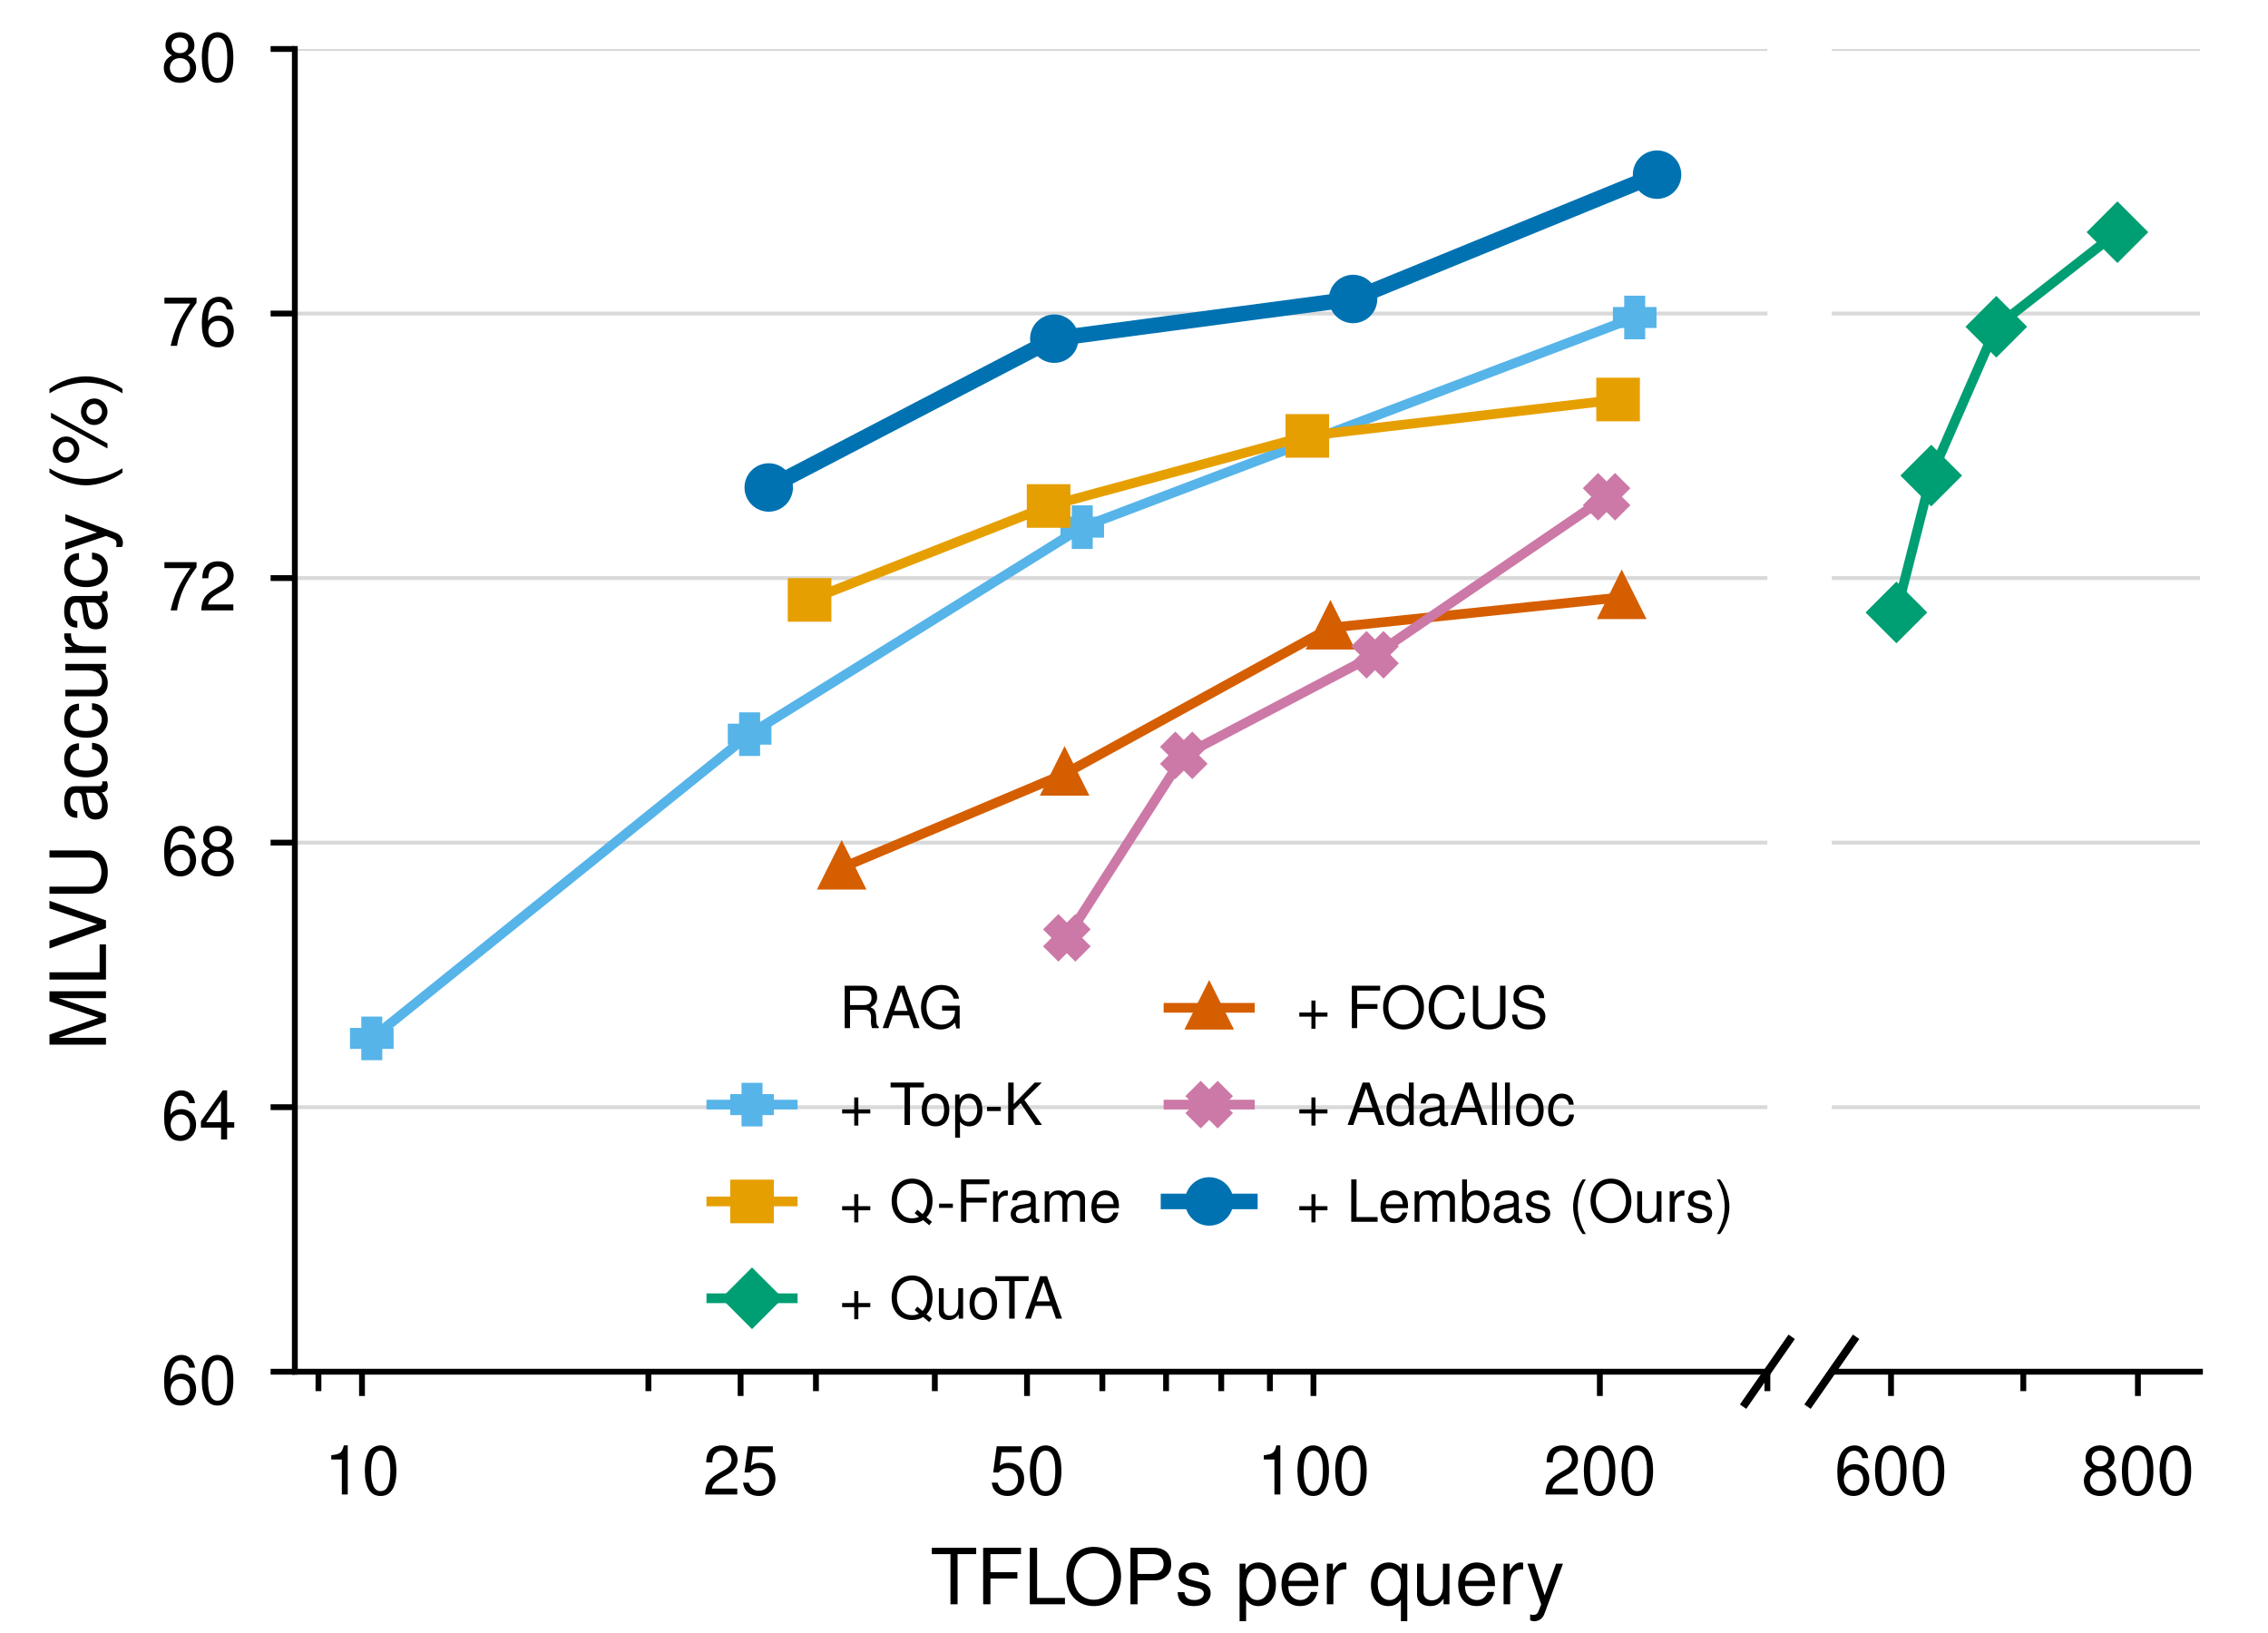
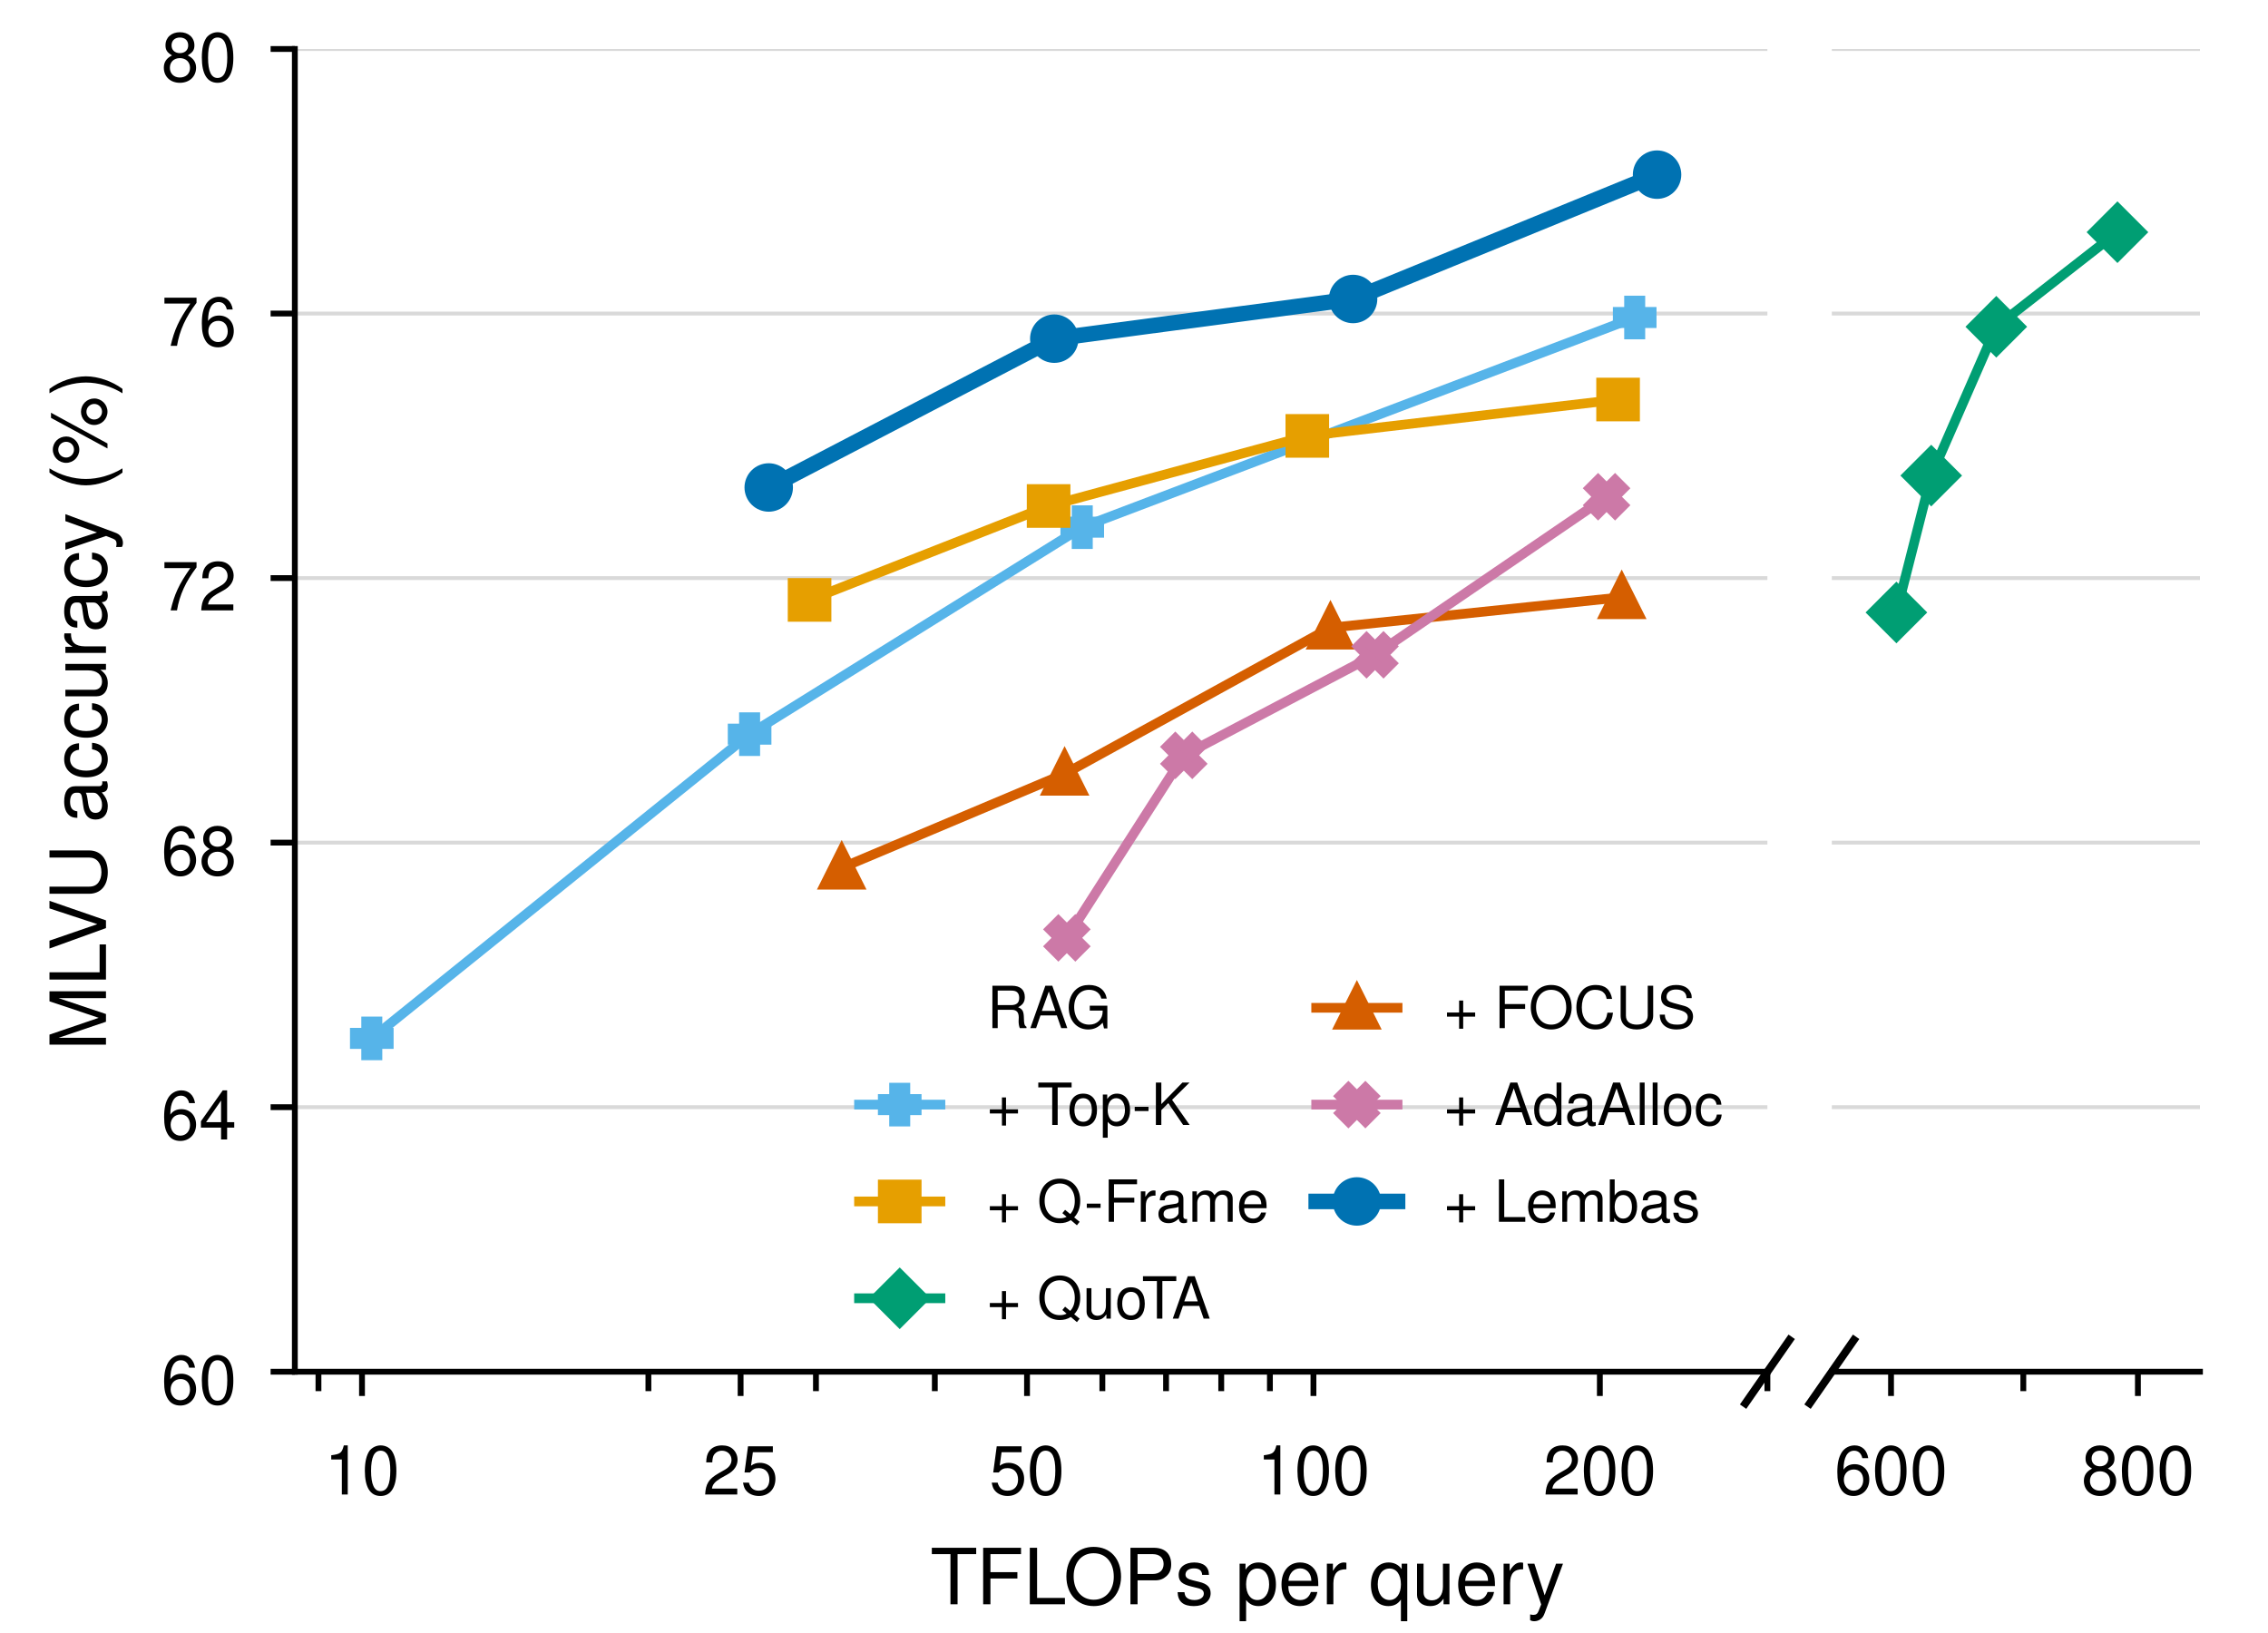
<svg xmlns="http://www.w3.org/2000/svg" xmlns:xlink="http://www.w3.org/1999/xlink" width="234pt" height="168.48pt" viewBox="0 0 234 168.48" version="1.1">
  <defs>
    <style type="text/css">*{stroke-linejoin: round; stroke-linecap: butt}</style>
  </defs>
  <g id="figure_1">
    <g id="patch_1">
      <path d="M 0 168.48  L 234 168.48  L 234 0  L 0 0  z " style="fill: #ffffff" />
    </g>
    <g id="axes_1">
      <g id="patch_2">
        <path d="M 30.42 141.523  L 182.35 141.523  L 182.35 5.054  L 30.42 5.054  z " style="fill: #ffffff" />
      </g>
      <g id="matplotlib.axis_1">
        <g id="xtick_1">
          <g id="line2d_1">
            <defs>
-               <path id="m4b0cc71848" d="M 0 0  L 0 2.5  " style="stroke: #000000; stroke-width: 0.6" />
+               <path id="m4e0072fb95" d="M 0 0  L 0 2.5  " style="stroke: #000000; stroke-width: 0.6" />
            </defs>
            <g>
-               <use xlink:href="#m4b0cc71848" x="37.349" y="141.523" style="stroke: #000000; stroke-width: 0.6" />
+               <use xlink:href="#m4e0072fb95" x="37.349" y="141.523" style="stroke: #000000; stroke-width: 0.6" />
            </g>
          </g>
          <g id="text_1">
            <text style="font-size: 7px; font-family: 'Helvetica Neue', 'Helvetica', 'Arial', 'TeX Gyre Heros', 'Nimbus Sans', 'Liberation Sans', 'DejaVu Sans', sans-serif; text-anchor: middle" x="37.349" y="154.187" transform="rotate(-0 37.3486 154.1872)">10</text>
          </g>
        </g>
        <g id="xtick_2">
          <g id="line2d_2">
            <g>
-               <use xlink:href="#m4b0cc71848" x="76.412" y="141.523" style="stroke: #000000; stroke-width: 0.6" />
+               <use xlink:href="#m4e0072fb95" x="76.412" y="141.523" style="stroke: #000000; stroke-width: 0.6" />
            </g>
          </g>
          <g id="text_2">
            <text style="font-size: 7px; font-family: 'Helvetica Neue', 'Helvetica', 'Arial', 'TeX Gyre Heros', 'Nimbus Sans', 'Liberation Sans', 'DejaVu Sans', sans-serif; text-anchor: middle" x="76.412" y="154.187" transform="rotate(-0 76.41244 154.1872)">25</text>
          </g>
        </g>
        <g id="xtick_3">
          <g id="line2d_3">
            <g>
-               <use xlink:href="#m4b0cc71848" x="105.963" y="141.523" style="stroke: #000000; stroke-width: 0.6" />
+               <use xlink:href="#m4e0072fb95" x="105.963" y="141.523" style="stroke: #000000; stroke-width: 0.6" />
            </g>
          </g>
          <g id="text_3">
            <text style="font-size: 7px; font-family: 'Helvetica Neue', 'Helvetica', 'Arial', 'TeX Gyre Heros', 'Nimbus Sans', 'Liberation Sans', 'DejaVu Sans', sans-serif; text-anchor: middle" x="105.963" y="154.187" transform="rotate(-0 105.9631 154.1872)">50</text>
          </g>
        </g>
        <g id="xtick_4">
          <g id="line2d_4">
            <g>
-               <use xlink:href="#m4b0cc71848" x="135.514" y="141.523" style="stroke: #000000; stroke-width: 0.6" />
+               <use xlink:href="#m4e0072fb95" x="135.514" y="141.523" style="stroke: #000000; stroke-width: 0.6" />
            </g>
          </g>
          <g id="text_4">
            <text style="font-size: 7px; font-family: 'Helvetica Neue', 'Helvetica', 'Arial', 'TeX Gyre Heros', 'Nimbus Sans', 'Liberation Sans', 'DejaVu Sans', sans-serif; text-anchor: middle" x="135.514" y="154.187" transform="rotate(-0 135.5138 154.1872)">100</text>
          </g>
        </g>
        <g id="xtick_5">
          <g id="line2d_5">
            <g>
-               <use xlink:href="#m4b0cc71848" x="165.064" y="141.523" style="stroke: #000000; stroke-width: 0.6" />
+               <use xlink:href="#m4e0072fb95" x="165.064" y="141.523" style="stroke: #000000; stroke-width: 0.6" />
            </g>
          </g>
          <g id="text_5">
            <text style="font-size: 7px; font-family: 'Helvetica Neue', 'Helvetica', 'Arial', 'TeX Gyre Heros', 'Nimbus Sans', 'Liberation Sans', 'DejaVu Sans', sans-serif; text-anchor: middle" x="165.064" y="154.187" transform="rotate(-0 165.0644 154.1872)">200</text>
          </g>
        </g>
        <g id="xtick_6">
          <g id="line2d_6">
            <defs>
-               <path id="m856738b6fb" d="M 0 0  L 0 2  " style="stroke: #000000; stroke-width: 0.6" />
+               <path id="md062cb992f" d="M 0 0  L 0 2  " style="stroke: #000000; stroke-width: 0.6" />
            </defs>
            <g>
-               <use xlink:href="#m856738b6fb" x="32.857" y="141.523" style="stroke: #000000; stroke-width: 0.6" />
+               <use xlink:href="#md062cb992f" x="32.857" y="141.523" style="stroke: #000000; stroke-width: 0.6" />
            </g>
          </g>
        </g>
        <g id="xtick_7">
          <g id="line2d_7">
            <g>
-               <use xlink:href="#m856738b6fb" x="66.899" y="141.523" style="stroke: #000000; stroke-width: 0.6" />
+               <use xlink:href="#md062cb992f" x="66.899" y="141.523" style="stroke: #000000; stroke-width: 0.6" />
            </g>
          </g>
        </g>
        <g id="xtick_8">
          <g id="line2d_8">
            <g>
-               <use xlink:href="#m856738b6fb" x="84.185" y="141.523" style="stroke: #000000; stroke-width: 0.6" />
+               <use xlink:href="#md062cb992f" x="84.185" y="141.523" style="stroke: #000000; stroke-width: 0.6" />
            </g>
          </g>
        </g>
        <g id="xtick_9">
          <g id="line2d_9">
            <g>
-               <use xlink:href="#m856738b6fb" x="96.45" y="141.523" style="stroke: #000000; stroke-width: 0.6" />
+               <use xlink:href="#md062cb992f" x="96.45" y="141.523" style="stroke: #000000; stroke-width: 0.6" />
            </g>
          </g>
        </g>
        <g id="xtick_10">
          <g id="line2d_10">
            <g>
-               <use xlink:href="#m856738b6fb" x="113.736" y="141.523" style="stroke: #000000; stroke-width: 0.6" />
+               <use xlink:href="#md062cb992f" x="113.736" y="141.523" style="stroke: #000000; stroke-width: 0.6" />
            </g>
          </g>
        </g>
        <g id="xtick_11">
          <g id="line2d_11">
            <g>
-               <use xlink:href="#m856738b6fb" x="120.308" y="141.523" style="stroke: #000000; stroke-width: 0.6" />
+               <use xlink:href="#md062cb992f" x="120.308" y="141.523" style="stroke: #000000; stroke-width: 0.6" />
            </g>
          </g>
        </g>
        <g id="xtick_12">
          <g id="line2d_12">
            <g>
-               <use xlink:href="#m856738b6fb" x="126.001" y="141.523" style="stroke: #000000; stroke-width: 0.6" />
+               <use xlink:href="#md062cb992f" x="126.001" y="141.523" style="stroke: #000000; stroke-width: 0.6" />
            </g>
          </g>
        </g>
        <g id="xtick_13">
          <g id="line2d_13">
            <g>
-               <use xlink:href="#m856738b6fb" x="131.022" y="141.523" style="stroke: #000000; stroke-width: 0.6" />
+               <use xlink:href="#md062cb992f" x="131.022" y="141.523" style="stroke: #000000; stroke-width: 0.6" />
            </g>
          </g>
        </g>
        <g id="xtick_14">
          <g id="line2d_14">
            <g>
-               <use xlink:href="#m856738b6fb" x="182.35" y="141.523" style="stroke: #000000; stroke-width: 0.6" />
+               <use xlink:href="#md062cb992f" x="182.35" y="141.523" style="stroke: #000000; stroke-width: 0.6" />
            </g>
          </g>
        </g>
        <g id="text_6">
          <text style="font-size: 8px; font-family: 'Helvetica Neue', 'Helvetica', 'Arial', 'TeX Gyre Heros', 'Nimbus Sans', 'Liberation Sans', 'DejaVu Sans', sans-serif; text-anchor: middle" x="128.7" y="165.515" transform="rotate(-0 128.7 165.5155)">TFLOPs per query</text>
        </g>
      </g>
      <g id="matplotlib.axis_2">
        <g id="ytick_1">
          <g id="line2d_15">
-             <path d="M 30.42 141.523  L 182.35 141.523  " clip-path="url(#p0cecc5ede5)" style="fill: none; stroke: #d9d9d9; stroke-width: 0.4; stroke-linecap: square" />
+             <path d="M 30.42 141.523  L 182.35 141.523  " clip-path="url(#pa38d07e8cb)" style="fill: none; stroke: #d9d9d9; stroke-width: 0.4; stroke-linecap: square" />
          </g>
          <g id="line2d_16">
            <defs>
-               <path id="mfbe2fae7c4" d="M 0 0  L -2.5 0  " style="stroke: #000000; stroke-width: 0.6" />
+               <path id="m66b4a731fc" d="M 0 0  L -2.5 0  " style="stroke: #000000; stroke-width: 0.6" />
            </defs>
            <g>
-               <use xlink:href="#mfbe2fae7c4" x="30.42" y="141.523" style="stroke: #000000; stroke-width: 0.6" />
+               <use xlink:href="#m66b4a731fc" x="30.42" y="141.523" style="stroke: #000000; stroke-width: 0.6" />
            </g>
          </g>
          <g id="text_7">
            <text style="font-size: 7px; font-family: 'Helvetica Neue', 'Helvetica', 'Arial', 'TeX Gyre Heros', 'Nimbus Sans', 'Liberation Sans', 'DejaVu Sans', sans-serif; text-anchor: end" x="24.42" y="144.855" transform="rotate(-0 24.42 144.8552)">60</text>
          </g>
        </g>
        <g id="ytick_2">
          <g id="line2d_17">
-             <path d="M 30.42 114.229  L 182.35 114.229  " clip-path="url(#p0cecc5ede5)" style="fill: none; stroke: #d9d9d9; stroke-width: 0.4; stroke-linecap: square" />
+             <path d="M 30.42 114.229  L 182.35 114.229  " clip-path="url(#pa38d07e8cb)" style="fill: none; stroke: #d9d9d9; stroke-width: 0.4; stroke-linecap: square" />
          </g>
          <g id="line2d_18">
            <g>
-               <use xlink:href="#mfbe2fae7c4" x="30.42" y="114.229" style="stroke: #000000; stroke-width: 0.6" />
+               <use xlink:href="#m66b4a731fc" x="30.42" y="114.229" style="stroke: #000000; stroke-width: 0.6" />
            </g>
          </g>
          <g id="text_8">
            <text style="font-size: 7px; font-family: 'Helvetica Neue', 'Helvetica', 'Arial', 'TeX Gyre Heros', 'Nimbus Sans', 'Liberation Sans', 'DejaVu Sans', sans-serif; text-anchor: end" x="24.42" y="117.561" transform="rotate(-0 24.42 117.5614)">64</text>
          </g>
        </g>
        <g id="ytick_3">
          <g id="line2d_19">
-             <path d="M 30.42 86.936  L 182.35 86.936  " clip-path="url(#p0cecc5ede5)" style="fill: none; stroke: #d9d9d9; stroke-width: 0.4; stroke-linecap: square" />
+             <path d="M 30.42 86.936  L 182.35 86.936  " clip-path="url(#pa38d07e8cb)" style="fill: none; stroke: #d9d9d9; stroke-width: 0.4; stroke-linecap: square" />
          </g>
          <g id="line2d_20">
            <g>
-               <use xlink:href="#mfbe2fae7c4" x="30.42" y="86.936" style="stroke: #000000; stroke-width: 0.6" />
+               <use xlink:href="#m66b4a731fc" x="30.42" y="86.936" style="stroke: #000000; stroke-width: 0.6" />
            </g>
          </g>
          <g id="text_9">
            <text style="font-size: 7px; font-family: 'Helvetica Neue', 'Helvetica', 'Arial', 'TeX Gyre Heros', 'Nimbus Sans', 'Liberation Sans', 'DejaVu Sans', sans-serif; text-anchor: end" x="24.42" y="90.268" transform="rotate(-0 24.42 90.26768)">68</text>
          </g>
        </g>
        <g id="ytick_4">
          <g id="line2d_21">
-             <path d="M 30.42 59.642  L 182.35 59.642  " clip-path="url(#p0cecc5ede5)" style="fill: none; stroke: #d9d9d9; stroke-width: 0.4; stroke-linecap: square" />
+             <path d="M 30.42 59.642  L 182.35 59.642  " clip-path="url(#pa38d07e8cb)" style="fill: none; stroke: #d9d9d9; stroke-width: 0.4; stroke-linecap: square" />
          </g>
          <g id="line2d_22">
            <g>
-               <use xlink:href="#mfbe2fae7c4" x="30.42" y="59.642" style="stroke: #000000; stroke-width: 0.6" />
+               <use xlink:href="#m66b4a731fc" x="30.42" y="59.642" style="stroke: #000000; stroke-width: 0.6" />
            </g>
          </g>
          <g id="text_10">
            <text style="font-size: 7px; font-family: 'Helvetica Neue', 'Helvetica', 'Arial', 'TeX Gyre Heros', 'Nimbus Sans', 'Liberation Sans', 'DejaVu Sans', sans-serif; text-anchor: end" x="24.42" y="62.974" transform="rotate(-0 24.42 62.97392)">72</text>
          </g>
        </g>
        <g id="ytick_5">
          <g id="line2d_23">
-             <path d="M 30.42 32.348  L 182.35 32.348  " clip-path="url(#p0cecc5ede5)" style="fill: none; stroke: #d9d9d9; stroke-width: 0.4; stroke-linecap: square" />
+             <path d="M 30.42 32.348  L 182.35 32.348  " clip-path="url(#pa38d07e8cb)" style="fill: none; stroke: #d9d9d9; stroke-width: 0.4; stroke-linecap: square" />
          </g>
          <g id="line2d_24">
            <g>
-               <use xlink:href="#mfbe2fae7c4" x="30.42" y="32.348" style="stroke: #000000; stroke-width: 0.6" />
+               <use xlink:href="#m66b4a731fc" x="30.42" y="32.348" style="stroke: #000000; stroke-width: 0.6" />
            </g>
          </g>
          <g id="text_11">
            <text style="font-size: 7px; font-family: 'Helvetica Neue', 'Helvetica', 'Arial', 'TeX Gyre Heros', 'Nimbus Sans', 'Liberation Sans', 'DejaVu Sans', sans-serif; text-anchor: end" x="24.42" y="35.68" transform="rotate(-0 24.42 35.68016)">76</text>
          </g>
        </g>
        <g id="ytick_6">
          <g id="line2d_25">
-             <path d="M 30.42 5.054  L 182.35 5.054  " clip-path="url(#p0cecc5ede5)" style="fill: none; stroke: #d9d9d9; stroke-width: 0.4; stroke-linecap: square" />
+             <path d="M 30.42 5.054  L 182.35 5.054  " clip-path="url(#pa38d07e8cb)" style="fill: none; stroke: #d9d9d9; stroke-width: 0.4; stroke-linecap: square" />
          </g>
          <g id="line2d_26">
            <g>
-               <use xlink:href="#mfbe2fae7c4" x="30.42" y="5.054" style="stroke: #000000; stroke-width: 0.6" />
+               <use xlink:href="#m66b4a731fc" x="30.42" y="5.054" style="stroke: #000000; stroke-width: 0.6" />
            </g>
          </g>
          <g id="text_12">
            <text style="font-size: 7px; font-family: 'Helvetica Neue', 'Helvetica', 'Arial', 'TeX Gyre Heros', 'Nimbus Sans', 'Liberation Sans', 'DejaVu Sans', sans-serif; text-anchor: end" x="24.42" y="8.386" transform="rotate(-0 24.42 8.3864)">80</text>
          </g>
        </g>
        <g id="text_13">
          <text style="font-size: 8px; font-family: 'Helvetica Neue', 'Helvetica', 'Arial', 'TeX Gyre Heros', 'Nimbus Sans', 'Liberation Sans', 'DejaVu Sans', sans-serif; text-anchor: middle" x="10.933" y="73.289" transform="rotate(-90 10.93287 73.2888)">MLVU accuracy (%)</text>
        </g>
      </g>
      <g id="line2d_27">
        <path d="M 180.071 144.798  L 184.629 138.248  " style="fill: none; stroke: #000000; stroke-width: 0.8; stroke-linecap: square" />
      </g>
      <g id="line2d_28" />
      <g id="line2d_29">
-         <path d="M 38.36 107.133  L 77.34 75.745  L 111.661 54.388  L 168.66 32.758  " clip-path="url(#p0cecc5ede5)" style="fill: none; stroke: #56b4e9; stroke-linecap: square" />
+         <path d="M 38.36 107.133  L 77.34 75.745  L 111.661 54.388  L 168.66 32.758  " clip-path="url(#pa38d07e8cb)" style="fill: none; stroke: #56b4e9; stroke-linecap: square" />
        <defs>
-           <path id="m7a0b1a269d" d="M -0.583 1.75  L 0.583 1.75  L 0.583 0.583  L 1.75 0.583  L 1.75 -0.583  L 0.583 -0.583  L 0.583 -1.75  L -0.583 -1.75  L -0.583 -0.583  L -1.75 -0.583  L -1.75 0.583  L -0.583 0.583  z " style="stroke: #56b4e9; stroke-linejoin: miter" />
+           <path id="m366592aa84" d="M -0.583 1.75  L 0.583 1.75  L 0.583 0.583  L 1.75 0.583  L 1.75 -0.583  L 0.583 -0.583  L 0.583 -1.75  L -0.583 -1.75  L -0.583 -0.583  L -1.75 -0.583  L -1.75 0.583  L -0.583 0.583  z " style="stroke: #56b4e9; stroke-linejoin: miter" />
        </defs>
-         <g clip-path="url(#p0cecc5ede5)">
-           <use xlink:href="#m7a0b1a269d" x="38.36" y="107.133" style="fill: #56b4e9; stroke: #56b4e9; stroke-linejoin: miter" />
-           <use xlink:href="#m7a0b1a269d" x="77.34" y="75.745" style="fill: #56b4e9; stroke: #56b4e9; stroke-linejoin: miter" />
-           <use xlink:href="#m7a0b1a269d" x="111.661" y="54.388" style="fill: #56b4e9; stroke: #56b4e9; stroke-linejoin: miter" />
-           <use xlink:href="#m7a0b1a269d" x="168.66" y="32.758" style="fill: #56b4e9; stroke: #56b4e9; stroke-linejoin: miter" />
+         <g clip-path="url(#pa38d07e8cb)">
+           <use xlink:href="#m366592aa84" x="38.36" y="107.133" style="fill: #56b4e9; stroke: #56b4e9; stroke-linejoin: miter" />
+           <use xlink:href="#m366592aa84" x="77.34" y="75.745" style="fill: #56b4e9; stroke: #56b4e9; stroke-linejoin: miter" />
+           <use xlink:href="#m366592aa84" x="111.661" y="54.388" style="fill: #56b4e9; stroke: #56b4e9; stroke-linejoin: miter" />
+           <use xlink:href="#m366592aa84" x="168.66" y="32.758" style="fill: #56b4e9; stroke: #56b4e9; stroke-linejoin: miter" />
        </g>
      </g>
      <g id="line2d_30">
-         <path d="M 83.527 61.894  L 108.189 52.204  L 134.882 44.972  L 166.945 41.219  " clip-path="url(#p0cecc5ede5)" style="fill: none; stroke: #e69f00; stroke-linecap: square" />
+         <path d="M 83.527 61.894  L 108.189 52.204  L 134.882 44.972  L 166.945 41.219  " clip-path="url(#pa38d07e8cb)" style="fill: none; stroke: #e69f00; stroke-linecap: square" />
        <defs>
-           <path id="md63847838f" d="M -1.75 1.75  L 1.75 1.75  L 1.75 -1.75  L -1.75 -1.75  z " style="stroke: #e69f00; stroke-linejoin: miter" />
+           <path id="m70b75d67f4" d="M -1.75 1.75  L 1.75 1.75  L 1.75 -1.75  L -1.75 -1.75  z " style="stroke: #e69f00; stroke-linejoin: miter" />
        </defs>
-         <g clip-path="url(#p0cecc5ede5)">
-           <use xlink:href="#md63847838f" x="83.527" y="61.894" style="fill: #e69f00; stroke: #e69f00; stroke-linejoin: miter" />
-           <use xlink:href="#md63847838f" x="108.189" y="52.204" style="fill: #e69f00; stroke: #e69f00; stroke-linejoin: miter" />
-           <use xlink:href="#md63847838f" x="134.882" y="44.972" style="fill: #e69f00; stroke: #e69f00; stroke-linejoin: miter" />
-           <use xlink:href="#md63847838f" x="166.945" y="41.219" style="fill: #e69f00; stroke: #e69f00; stroke-linejoin: miter" />
+         <g clip-path="url(#pa38d07e8cb)">
+           <use xlink:href="#m70b75d67f4" x="83.527" y="61.894" style="fill: #e69f00; stroke: #e69f00; stroke-linejoin: miter" />
+           <use xlink:href="#m70b75d67f4" x="108.189" y="52.204" style="fill: #e69f00; stroke: #e69f00; stroke-linejoin: miter" />
+           <use xlink:href="#m70b75d67f4" x="134.882" y="44.972" style="fill: #e69f00; stroke: #e69f00; stroke-linejoin: miter" />
+           <use xlink:href="#m70b75d67f4" x="166.945" y="41.219" style="fill: #e69f00; stroke: #e69f00; stroke-linejoin: miter" />
        </g>
      </g>
      <g id="line2d_31" />
      <g id="line2d_32">
-         <path d="M 86.843 89.529  L 109.84 79.839  L 137.268 64.76  L 167.321 61.621  " clip-path="url(#p0cecc5ede5)" style="fill: none; stroke: #d55e00; stroke-linecap: square" />
+         <path d="M 86.843 89.529  L 109.84 79.839  L 137.268 64.76  L 167.321 61.621  " clip-path="url(#pa38d07e8cb)" style="fill: none; stroke: #d55e00; stroke-linecap: square" />
        <defs>
-           <path id="m0f730c3236" d="M 0 -1.75  L -1.75 1.75  L 1.75 1.75  z " style="stroke: #d55e00; stroke-linejoin: miter" />
+           <path id="m3ad04065b2" d="M 0 -1.75  L -1.75 1.75  L 1.75 1.75  z " style="stroke: #d55e00; stroke-linejoin: miter" />
        </defs>
-         <g clip-path="url(#p0cecc5ede5)">
-           <use xlink:href="#m0f730c3236" x="86.843" y="89.529" style="fill: #d55e00; stroke: #d55e00; stroke-linejoin: miter" />
-           <use xlink:href="#m0f730c3236" x="109.84" y="79.839" style="fill: #d55e00; stroke: #d55e00; stroke-linejoin: miter" />
-           <use xlink:href="#m0f730c3236" x="137.268" y="64.76" style="fill: #d55e00; stroke: #d55e00; stroke-linejoin: miter" />
-           <use xlink:href="#m0f730c3236" x="167.321" y="61.621" style="fill: #d55e00; stroke: #d55e00; stroke-linejoin: miter" />
+         <g clip-path="url(#pa38d07e8cb)">
+           <use xlink:href="#m3ad04065b2" x="86.843" y="89.529" style="fill: #d55e00; stroke: #d55e00; stroke-linejoin: miter" />
+           <use xlink:href="#m3ad04065b2" x="109.84" y="79.839" style="fill: #d55e00; stroke: #d55e00; stroke-linejoin: miter" />
+           <use xlink:href="#m3ad04065b2" x="137.268" y="64.76" style="fill: #d55e00; stroke: #d55e00; stroke-linejoin: miter" />
+           <use xlink:href="#m3ad04065b2" x="167.321" y="61.621" style="fill: #d55e00; stroke: #d55e00; stroke-linejoin: miter" />
        </g>
      </g>
      <g id="line2d_33">
-         <path d="M 110.073 96.761  L 122.138 77.929  L 141.867 67.557  L 165.758 51.249  " clip-path="url(#p0cecc5ede5)" style="fill: none; stroke: #cc79a7; stroke-linecap: square" />
+         <path d="M 110.073 96.761  L 122.138 77.929  L 141.867 67.557  L 165.758 51.249  " clip-path="url(#pa38d07e8cb)" style="fill: none; stroke: #cc79a7; stroke-linecap: square" />
        <defs>
-           <path id="ma4a5c6a41b" d="M -0.875 1.75  L 0 0.875  L 0.875 1.75  L 1.75 0.875  L 0.875 0  L 1.75 -0.875  L 0.875 -1.75  L 0 -0.875  L -0.875 -1.75  L -1.75 -0.875  L -0.875 0  L -1.75 0.875  z " style="stroke: #cc79a7; stroke-linejoin: miter" />
+           <path id="m1b90561ccd" d="M -0.875 1.75  L 0 0.875  L 0.875 1.75  L 1.75 0.875  L 0.875 0  L 1.75 -0.875  L 0.875 -1.75  L 0 -0.875  L -0.875 -1.75  L -1.75 -0.875  L -0.875 0  L -1.75 0.875  z " style="stroke: #cc79a7; stroke-linejoin: miter" />
        </defs>
-         <g clip-path="url(#p0cecc5ede5)">
-           <use xlink:href="#ma4a5c6a41b" x="110.073" y="96.761" style="fill: #cc79a7; stroke: #cc79a7; stroke-linejoin: miter" />
-           <use xlink:href="#ma4a5c6a41b" x="122.138" y="77.929" style="fill: #cc79a7; stroke: #cc79a7; stroke-linejoin: miter" />
-           <use xlink:href="#ma4a5c6a41b" x="141.867" y="67.557" style="fill: #cc79a7; stroke: #cc79a7; stroke-linejoin: miter" />
-           <use xlink:href="#ma4a5c6a41b" x="165.758" y="51.249" style="fill: #cc79a7; stroke: #cc79a7; stroke-linejoin: miter" />
+         <g clip-path="url(#pa38d07e8cb)">
+           <use xlink:href="#m1b90561ccd" x="110.073" y="96.761" style="fill: #cc79a7; stroke: #cc79a7; stroke-linejoin: miter" />
+           <use xlink:href="#m1b90561ccd" x="122.138" y="77.929" style="fill: #cc79a7; stroke: #cc79a7; stroke-linejoin: miter" />
+           <use xlink:href="#m1b90561ccd" x="141.867" y="67.557" style="fill: #cc79a7; stroke: #cc79a7; stroke-linejoin: miter" />
+           <use xlink:href="#m1b90561ccd" x="165.758" y="51.249" style="fill: #cc79a7; stroke: #cc79a7; stroke-linejoin: miter" />
        </g>
      </g>
      <g id="patch_3">
        <path d="M 30.42 141.523  L 30.42 5.054  " style="fill: none; stroke: #000000; stroke-width: 0.6; stroke-linejoin: miter; stroke-linecap: square" />
      </g>
      <g id="patch_4">
        <path d="M 30.42 141.523  L 182.35 141.523  " style="fill: none; stroke: #000000; stroke-width: 0.6; stroke-linejoin: miter; stroke-linecap: square" />
      </g>
      <g id="line2d_34">
-         <path d="M 79.313 50.294  L 108.776 34.941  L 139.604 30.847  L 170.967 18.019  " clip-path="url(#p0cecc5ede5)" style="fill: none; stroke: #0072b2; stroke-width: 1.6; stroke-linecap: square" />
+         <path d="M 79.313 50.294  L 108.776 34.941  L 139.604 30.847  L 170.967 18.019  " clip-path="url(#pa38d07e8cb)" style="fill: none; stroke: #0072b2; stroke-width: 1.6; stroke-linecap: square" />
        <defs>
-           <path id="m7dd37133ae" d="M 0 2  C 0.53 2 1.039 1.789 1.414 1.414  C 1.789 1.039 2 0.53 2 0  C 2 -0.53 1.789 -1.039 1.414 -1.414  C 1.039 -1.789 0.53 -2 0 -2  C -0.53 -2 -1.039 -1.789 -1.414 -1.414  C -1.789 -1.039 -2 -0.53 -2 0  C -2 0.53 -1.789 1.039 -1.414 1.414  C -1.039 1.789 -0.53 2 0 2  z " style="stroke: #0072b2" />
+           <path id="m426c9ad9bb" d="M 0 2  C 0.53 2 1.039 1.789 1.414 1.414  C 1.789 1.039 2 0.53 2 0  C 2 -0.53 1.789 -1.039 1.414 -1.414  C 1.039 -1.789 0.53 -2 0 -2  C -0.53 -2 -1.039 -1.789 -1.414 -1.414  C -1.789 -1.039 -2 -0.53 -2 0  C -2 0.53 -1.789 1.039 -1.414 1.414  C -1.039 1.789 -0.53 2 0 2  z " style="stroke: #0072b2" />
        </defs>
-         <g clip-path="url(#p0cecc5ede5)">
-           <use xlink:href="#m7dd37133ae" x="79.313" y="50.294" style="fill: #0072b2; stroke: #0072b2" />
-           <use xlink:href="#m7dd37133ae" x="108.776" y="34.941" style="fill: #0072b2; stroke: #0072b2" />
-           <use xlink:href="#m7dd37133ae" x="139.604" y="30.847" style="fill: #0072b2; stroke: #0072b2" />
-           <use xlink:href="#m7dd37133ae" x="170.967" y="18.019" style="fill: #0072b2; stroke: #0072b2" />
+         <g clip-path="url(#pa38d07e8cb)">
+           <use xlink:href="#m426c9ad9bb" x="79.313" y="50.294" style="fill: #0072b2; stroke: #0072b2" />
+           <use xlink:href="#m426c9ad9bb" x="108.776" y="34.941" style="fill: #0072b2; stroke: #0072b2" />
+           <use xlink:href="#m426c9ad9bb" x="139.604" y="30.847" style="fill: #0072b2; stroke: #0072b2" />
+           <use xlink:href="#m426c9ad9bb" x="170.967" y="18.019" style="fill: #0072b2; stroke: #0072b2" />
        </g>
      </g>
      <g id="legend_1">
        <g id="line2d_35" />
        <g id="text_14">
-           <text style="font-size: 6px; font-family: 'Helvetica Neue', 'Helvetica', 'Arial', 'TeX Gyre Heros', 'Nimbus Sans', 'Liberation Sans', 'DejaVu Sans', sans-serif; text-anchor: start" x="86.59" y="106.075" transform="rotate(-0 86.59043 106.0752)">RAG</text>
+           <text style="font-size: 6px; font-family: 'Helvetica Neue', 'Helvetica', 'Arial', 'TeX Gyre Heros', 'Nimbus Sans', 'Liberation Sans', 'DejaVu Sans', sans-serif; text-anchor: start" x="101.829" y="106.075" transform="rotate(-0 101.8295 106.0752)">RAG</text>
        </g>
        <g id="line2d_36">
-           <path d="M 73.39 113.965  L 77.59 113.965  L 81.79 113.965  " style="fill: none; stroke: #56b4e9; stroke-linecap: square" />
-           <g>
-             <use xlink:href="#m7a0b1a269d" x="77.59" y="113.965" style="fill: #56b4e9; stroke: #56b4e9; stroke-linejoin: miter" />
+           <path d="M 88.629 113.965  L 92.829 113.965  L 97.029 113.965  " style="fill: none; stroke: #56b4e9; stroke-linecap: square" />
+           <g>
+             <use xlink:href="#m366592aa84" x="92.829" y="113.965" style="fill: #56b4e9; stroke: #56b4e9; stroke-linejoin: miter" />
          </g>
        </g>
        <g id="text_15">
-           <text style="font-size: 6px; font-family: 'Helvetica Neue', 'Helvetica', 'Arial', 'TeX Gyre Heros', 'Nimbus Sans', 'Liberation Sans', 'DejaVu Sans', sans-serif; text-anchor: start" x="86.59" y="116.065" transform="rotate(-0 86.59043 116.0652)">+ Top-K</text>
+           <text style="font-size: 6px; font-family: 'Helvetica Neue', 'Helvetica', 'Arial', 'TeX Gyre Heros', 'Nimbus Sans', 'Liberation Sans', 'DejaVu Sans', sans-serif; text-anchor: start" x="101.829" y="116.065" transform="rotate(-0 101.8295 116.0652)">+ Top-K</text>
        </g>
        <g id="line2d_37">
-           <path d="M 73.39 123.955  L 77.59 123.955  L 81.79 123.955  " style="fill: none; stroke: #e69f00; stroke-linecap: square" />
-           <g>
-             <use xlink:href="#md63847838f" x="77.59" y="123.955" style="fill: #e69f00; stroke: #e69f00; stroke-linejoin: miter" />
+           <path d="M 88.629 123.955  L 92.829 123.955  L 97.029 123.955  " style="fill: none; stroke: #e69f00; stroke-linecap: square" />
+           <g>
+             <use xlink:href="#m70b75d67f4" x="92.829" y="123.955" style="fill: #e69f00; stroke: #e69f00; stroke-linejoin: miter" />
          </g>
        </g>
        <g id="text_16">
-           <text style="font-size: 6px; font-family: 'Helvetica Neue', 'Helvetica', 'Arial', 'TeX Gyre Heros', 'Nimbus Sans', 'Liberation Sans', 'DejaVu Sans', sans-serif; text-anchor: start" x="86.59" y="126.055" transform="rotate(-0 86.59043 126.0552)">+ Q-Frame</text>
+           <text style="font-size: 6px; font-family: 'Helvetica Neue', 'Helvetica', 'Arial', 'TeX Gyre Heros', 'Nimbus Sans', 'Liberation Sans', 'DejaVu Sans', sans-serif; text-anchor: start" x="101.829" y="126.055" transform="rotate(-0 101.8295 126.0552)">+ Q-Frame</text>
        </g>
        <g id="line2d_38">
-           <path d="M 73.39 133.945  L 77.59 133.945  L 81.79 133.945  " style="fill: none; stroke: #009e73; stroke-linecap: square" />
+           <path d="M 88.629 133.945  L 92.829 133.945  L 97.029 133.945  " style="fill: none; stroke: #009e73; stroke-linecap: square" />
          <defs>
-             <path id="m09898ce801" d="M -0 2.475  L 2.475 0  L 0 -2.475  L -2.475 -0  z " style="stroke: #009e73; stroke-linejoin: miter" />
+             <path id="mcfaf7dd6e1" d="M -0 2.475  L 2.475 0  L 0 -2.475  L -2.475 -0  z " style="stroke: #009e73; stroke-linejoin: miter" />
          </defs>
          <g>
-             <use xlink:href="#m09898ce801" x="77.59" y="133.945" style="fill: #009e73; stroke: #009e73; stroke-linejoin: miter" />
+             <use xlink:href="#mcfaf7dd6e1" x="92.829" y="133.945" style="fill: #009e73; stroke: #009e73; stroke-linejoin: miter" />
          </g>
        </g>
        <g id="text_17">
-           <text style="font-size: 6px; font-family: 'Helvetica Neue', 'Helvetica', 'Arial', 'TeX Gyre Heros', 'Nimbus Sans', 'Liberation Sans', 'DejaVu Sans', sans-serif; text-anchor: start" x="86.59" y="136.045" transform="rotate(-0 86.59043 136.0452)">+ QuoTA</text>
+           <text style="font-size: 6px; font-family: 'Helvetica Neue', 'Helvetica', 'Arial', 'TeX Gyre Heros', 'Nimbus Sans', 'Liberation Sans', 'DejaVu Sans', sans-serif; text-anchor: start" x="101.829" y="136.045" transform="rotate(-0 101.8295 136.0452)">+ QuoTA</text>
        </g>
        <g id="line2d_39">
-           <path d="M 120.557 103.975  L 124.757 103.975  L 128.957 103.975  " style="fill: none; stroke: #d55e00; stroke-linecap: square" />
-           <g>
-             <use xlink:href="#m0f730c3236" x="124.757" y="103.975" style="fill: #d55e00; stroke: #d55e00; stroke-linejoin: miter" />
+           <path d="M 135.796 103.975  L 139.996 103.975  L 144.196 103.975  " style="fill: none; stroke: #d55e00; stroke-linecap: square" />
+           <g>
+             <use xlink:href="#m3ad04065b2" x="139.996" y="103.975" style="fill: #d55e00; stroke: #d55e00; stroke-linejoin: miter" />
          </g>
        </g>
        <g id="text_18">
-           <text style="font-size: 6px; font-family: 'Helvetica Neue', 'Helvetica', 'Arial', 'TeX Gyre Heros', 'Nimbus Sans', 'Liberation Sans', 'DejaVu Sans', sans-serif; text-anchor: start" x="133.757" y="106.075" transform="rotate(-0 133.757 106.0752)">+ FOCUS</text>
+           <text style="font-size: 6px; font-family: 'Helvetica Neue', 'Helvetica', 'Arial', 'TeX Gyre Heros', 'Nimbus Sans', 'Liberation Sans', 'DejaVu Sans', sans-serif; text-anchor: start" x="148.996" y="106.075" transform="rotate(-0 148.9961 106.0752)">+ FOCUS</text>
        </g>
        <g id="line2d_40">
-           <path d="M 120.557 113.965  L 124.757 113.965  L 128.957 113.965  " style="fill: none; stroke: #cc79a7; stroke-linecap: square" />
-           <g>
-             <use xlink:href="#ma4a5c6a41b" x="124.757" y="113.965" style="fill: #cc79a7; stroke: #cc79a7; stroke-linejoin: miter" />
+           <path d="M 135.796 113.965  L 139.996 113.965  L 144.196 113.965  " style="fill: none; stroke: #cc79a7; stroke-linecap: square" />
+           <g>
+             <use xlink:href="#m1b90561ccd" x="139.996" y="113.965" style="fill: #cc79a7; stroke: #cc79a7; stroke-linejoin: miter" />
          </g>
        </g>
        <g id="text_19">
-           <text style="font-size: 6px; font-family: 'Helvetica Neue', 'Helvetica', 'Arial', 'TeX Gyre Heros', 'Nimbus Sans', 'Liberation Sans', 'DejaVu Sans', sans-serif; text-anchor: start" x="133.757" y="116.065" transform="rotate(-0 133.757 116.0652)">+ AdaAlloc</text>
+           <text style="font-size: 6px; font-family: 'Helvetica Neue', 'Helvetica', 'Arial', 'TeX Gyre Heros', 'Nimbus Sans', 'Liberation Sans', 'DejaVu Sans', sans-serif; text-anchor: start" x="148.996" y="116.065" transform="rotate(-0 148.9961 116.0652)">+ AdaAlloc</text>
        </g>
        <g id="line2d_41">
-           <path d="M 120.557 123.955  L 124.757 123.955  L 128.957 123.955  " style="fill: none; stroke: #0072b2; stroke-width: 1.6; stroke-linecap: square" />
-           <g>
-             <use xlink:href="#m7dd37133ae" x="124.757" y="123.955" style="fill: #0072b2; stroke: #0072b2" />
+           <path d="M 135.796 123.955  L 139.996 123.955  L 144.196 123.955  " style="fill: none; stroke: #0072b2; stroke-width: 1.6; stroke-linecap: square" />
+           <g>
+             <use xlink:href="#m426c9ad9bb" x="139.996" y="123.955" style="fill: #0072b2; stroke: #0072b2" />
          </g>
        </g>
        <g id="text_20">
-           <text style="font-size: 6px; font-family: 'Helvetica Neue', 'Helvetica', 'Arial', 'TeX Gyre Heros', 'Nimbus Sans', 'Liberation Sans', 'DejaVu Sans', sans-serif; text-anchor: start" x="133.757" y="126.055" transform="rotate(-0 133.757 126.0552)">+ Lembas (Ours)</text>
+           <text style="font-size: 6px; font-family: 'Helvetica Neue', 'Helvetica', 'Arial', 'TeX Gyre Heros', 'Nimbus Sans', 'Liberation Sans', 'DejaVu Sans', sans-serif; text-anchor: start" x="148.996" y="126.055" transform="rotate(-0 148.9961 126.0552)">+ Lembas</text>
        </g>
      </g>
    </g>
    <g id="axes_2">
      <g id="patch_5">
        <path d="M 188.997 141.523  L 226.98 141.523  L 226.98 5.054  L 188.997 5.054  z " style="fill: #ffffff" />
      </g>
      <g id="matplotlib.axis_3">
        <g id="xtick_15">
          <g id="line2d_42">
            <g>
-               <use xlink:href="#m4b0cc71848" x="195.106" y="141.523" style="stroke: #000000; stroke-width: 0.6" />
+               <use xlink:href="#m4e0072fb95" x="195.106" y="141.523" style="stroke: #000000; stroke-width: 0.6" />
            </g>
          </g>
          <g id="text_21">
            <text style="font-size: 7px; font-family: 'Helvetica Neue', 'Helvetica', 'Arial', 'TeX Gyre Heros', 'Nimbus Sans', 'Liberation Sans', 'DejaVu Sans', sans-serif; text-anchor: middle" x="195.106" y="154.187" transform="rotate(-0 195.1059 154.1872)">600</text>
          </g>
        </g>
        <g id="xtick_16">
          <g id="line2d_43">
            <g>
-               <use xlink:href="#m4b0cc71848" x="220.577" y="141.523" style="stroke: #000000; stroke-width: 0.6" />
+               <use xlink:href="#m4e0072fb95" x="220.577" y="141.523" style="stroke: #000000; stroke-width: 0.6" />
            </g>
          </g>
          <g id="text_22">
            <text style="font-size: 7px; font-family: 'Helvetica Neue', 'Helvetica', 'Arial', 'TeX Gyre Heros', 'Nimbus Sans', 'Liberation Sans', 'DejaVu Sans', sans-serif; text-anchor: middle" x="220.577" y="154.187" transform="rotate(-0 220.5768 154.1872)">800</text>
          </g>
        </g>
        <g id="xtick_17">
          <g id="line2d_44">
            <g>
-               <use xlink:href="#m856738b6fb" x="208.754" y="141.523" style="stroke: #000000; stroke-width: 0.6" />
+               <use xlink:href="#md062cb992f" x="208.754" y="141.523" style="stroke: #000000; stroke-width: 0.6" />
            </g>
          </g>
        </g>
      </g>
      <g id="matplotlib.axis_4">
        <g id="ytick_7">
          <g id="line2d_45">
-             <path d="M 188.997 141.523  L 226.98 141.523  " clip-path="url(#p60ea09f368)" style="fill: none; stroke: #d9d9d9; stroke-width: 0.4; stroke-linecap: square" />
+             <path d="M 188.997 141.523  L 226.98 141.523  " clip-path="url(#p6df21efbcf)" style="fill: none; stroke: #d9d9d9; stroke-width: 0.4; stroke-linecap: square" />
          </g>
        </g>
        <g id="ytick_8">
          <g id="line2d_46">
-             <path d="M 188.997 114.229  L 226.98 114.229  " clip-path="url(#p60ea09f368)" style="fill: none; stroke: #d9d9d9; stroke-width: 0.4; stroke-linecap: square" />
+             <path d="M 188.997 114.229  L 226.98 114.229  " clip-path="url(#p6df21efbcf)" style="fill: none; stroke: #d9d9d9; stroke-width: 0.4; stroke-linecap: square" />
          </g>
        </g>
        <g id="ytick_9">
          <g id="line2d_47">
-             <path d="M 188.997 86.936  L 226.98 86.936  " clip-path="url(#p60ea09f368)" style="fill: none; stroke: #d9d9d9; stroke-width: 0.4; stroke-linecap: square" />
+             <path d="M 188.997 86.936  L 226.98 86.936  " clip-path="url(#p6df21efbcf)" style="fill: none; stroke: #d9d9d9; stroke-width: 0.4; stroke-linecap: square" />
          </g>
        </g>
        <g id="ytick_10">
          <g id="line2d_48">
-             <path d="M 188.997 59.642  L 226.98 59.642  " clip-path="url(#p60ea09f368)" style="fill: none; stroke: #d9d9d9; stroke-width: 0.4; stroke-linecap: square" />
+             <path d="M 188.997 59.642  L 226.98 59.642  " clip-path="url(#p6df21efbcf)" style="fill: none; stroke: #d9d9d9; stroke-width: 0.4; stroke-linecap: square" />
          </g>
        </g>
        <g id="ytick_11">
          <g id="line2d_49">
-             <path d="M 188.997 32.348  L 226.98 32.348  " clip-path="url(#p60ea09f368)" style="fill: none; stroke: #d9d9d9; stroke-width: 0.4; stroke-linecap: square" />
+             <path d="M 188.997 32.348  L 226.98 32.348  " clip-path="url(#p6df21efbcf)" style="fill: none; stroke: #d9d9d9; stroke-width: 0.4; stroke-linecap: square" />
          </g>
        </g>
        <g id="ytick_12">
          <g id="line2d_50">
-             <path d="M 188.997 5.054  L 226.98 5.054  " clip-path="url(#p60ea09f368)" style="fill: none; stroke: #d9d9d9; stroke-width: 0.4; stroke-linecap: square" />
+             <path d="M 188.997 5.054  L 226.98 5.054  " clip-path="url(#p6df21efbcf)" style="fill: none; stroke: #d9d9d9; stroke-width: 0.4; stroke-linecap: square" />
          </g>
        </g>
      </g>
      <g id="line2d_51">
        <path d="M 186.718 144.798  L 191.276 138.248  " style="fill: none; stroke: #000000; stroke-width: 0.8; stroke-linecap: square" />
      </g>
      <g id="line2d_52">
-         <path d="M 195.66 63.19  L 199.254 49.066  L 205.966 33.713  L 218.466 23.955  " clip-path="url(#p60ea09f368)" style="fill: none; stroke: #009e73; stroke-linecap: square" />
-         <g clip-path="url(#p60ea09f368)">
-           <use xlink:href="#m09898ce801" x="195.66" y="63.19" style="fill: #009e73; stroke: #009e73; stroke-linejoin: miter" />
-           <use xlink:href="#m09898ce801" x="199.254" y="49.066" style="fill: #009e73; stroke: #009e73; stroke-linejoin: miter" />
-           <use xlink:href="#m09898ce801" x="205.966" y="33.713" style="fill: #009e73; stroke: #009e73; stroke-linejoin: miter" />
-           <use xlink:href="#m09898ce801" x="218.466" y="23.955" style="fill: #009e73; stroke: #009e73; stroke-linejoin: miter" />
+         <path d="M 195.66 63.19  L 199.254 49.066  L 205.966 33.713  L 218.466 23.955  " clip-path="url(#p6df21efbcf)" style="fill: none; stroke: #009e73; stroke-linecap: square" />
+         <g clip-path="url(#p6df21efbcf)">
+           <use xlink:href="#mcfaf7dd6e1" x="195.66" y="63.19" style="fill: #009e73; stroke: #009e73; stroke-linejoin: miter" />
+           <use xlink:href="#mcfaf7dd6e1" x="199.254" y="49.066" style="fill: #009e73; stroke: #009e73; stroke-linejoin: miter" />
+           <use xlink:href="#mcfaf7dd6e1" x="205.966" y="33.713" style="fill: #009e73; stroke: #009e73; stroke-linejoin: miter" />
+           <use xlink:href="#mcfaf7dd6e1" x="218.466" y="23.955" style="fill: #009e73; stroke: #009e73; stroke-linejoin: miter" />
        </g>
      </g>
      <g id="patch_6">
        <path d="M 188.997 141.523  L 226.98 141.523  " style="fill: none; stroke: #000000; stroke-width: 0.6; stroke-linejoin: miter; stroke-linecap: square" />
      </g>
    </g>
  </g>
  <defs>
-     <clipPath id="p0cecc5ede5">
+     <clipPath id="pa38d07e8cb">
      <rect x="30.42" y="5.054" width="151.93" height="136.469" />
    </clipPath>
-     <clipPath id="p60ea09f368">
+     <clipPath id="p6df21efbcf">
      <rect x="188.997" y="5.054" width="37.983" height="136.469" />
    </clipPath>
  </defs>
</svg>
